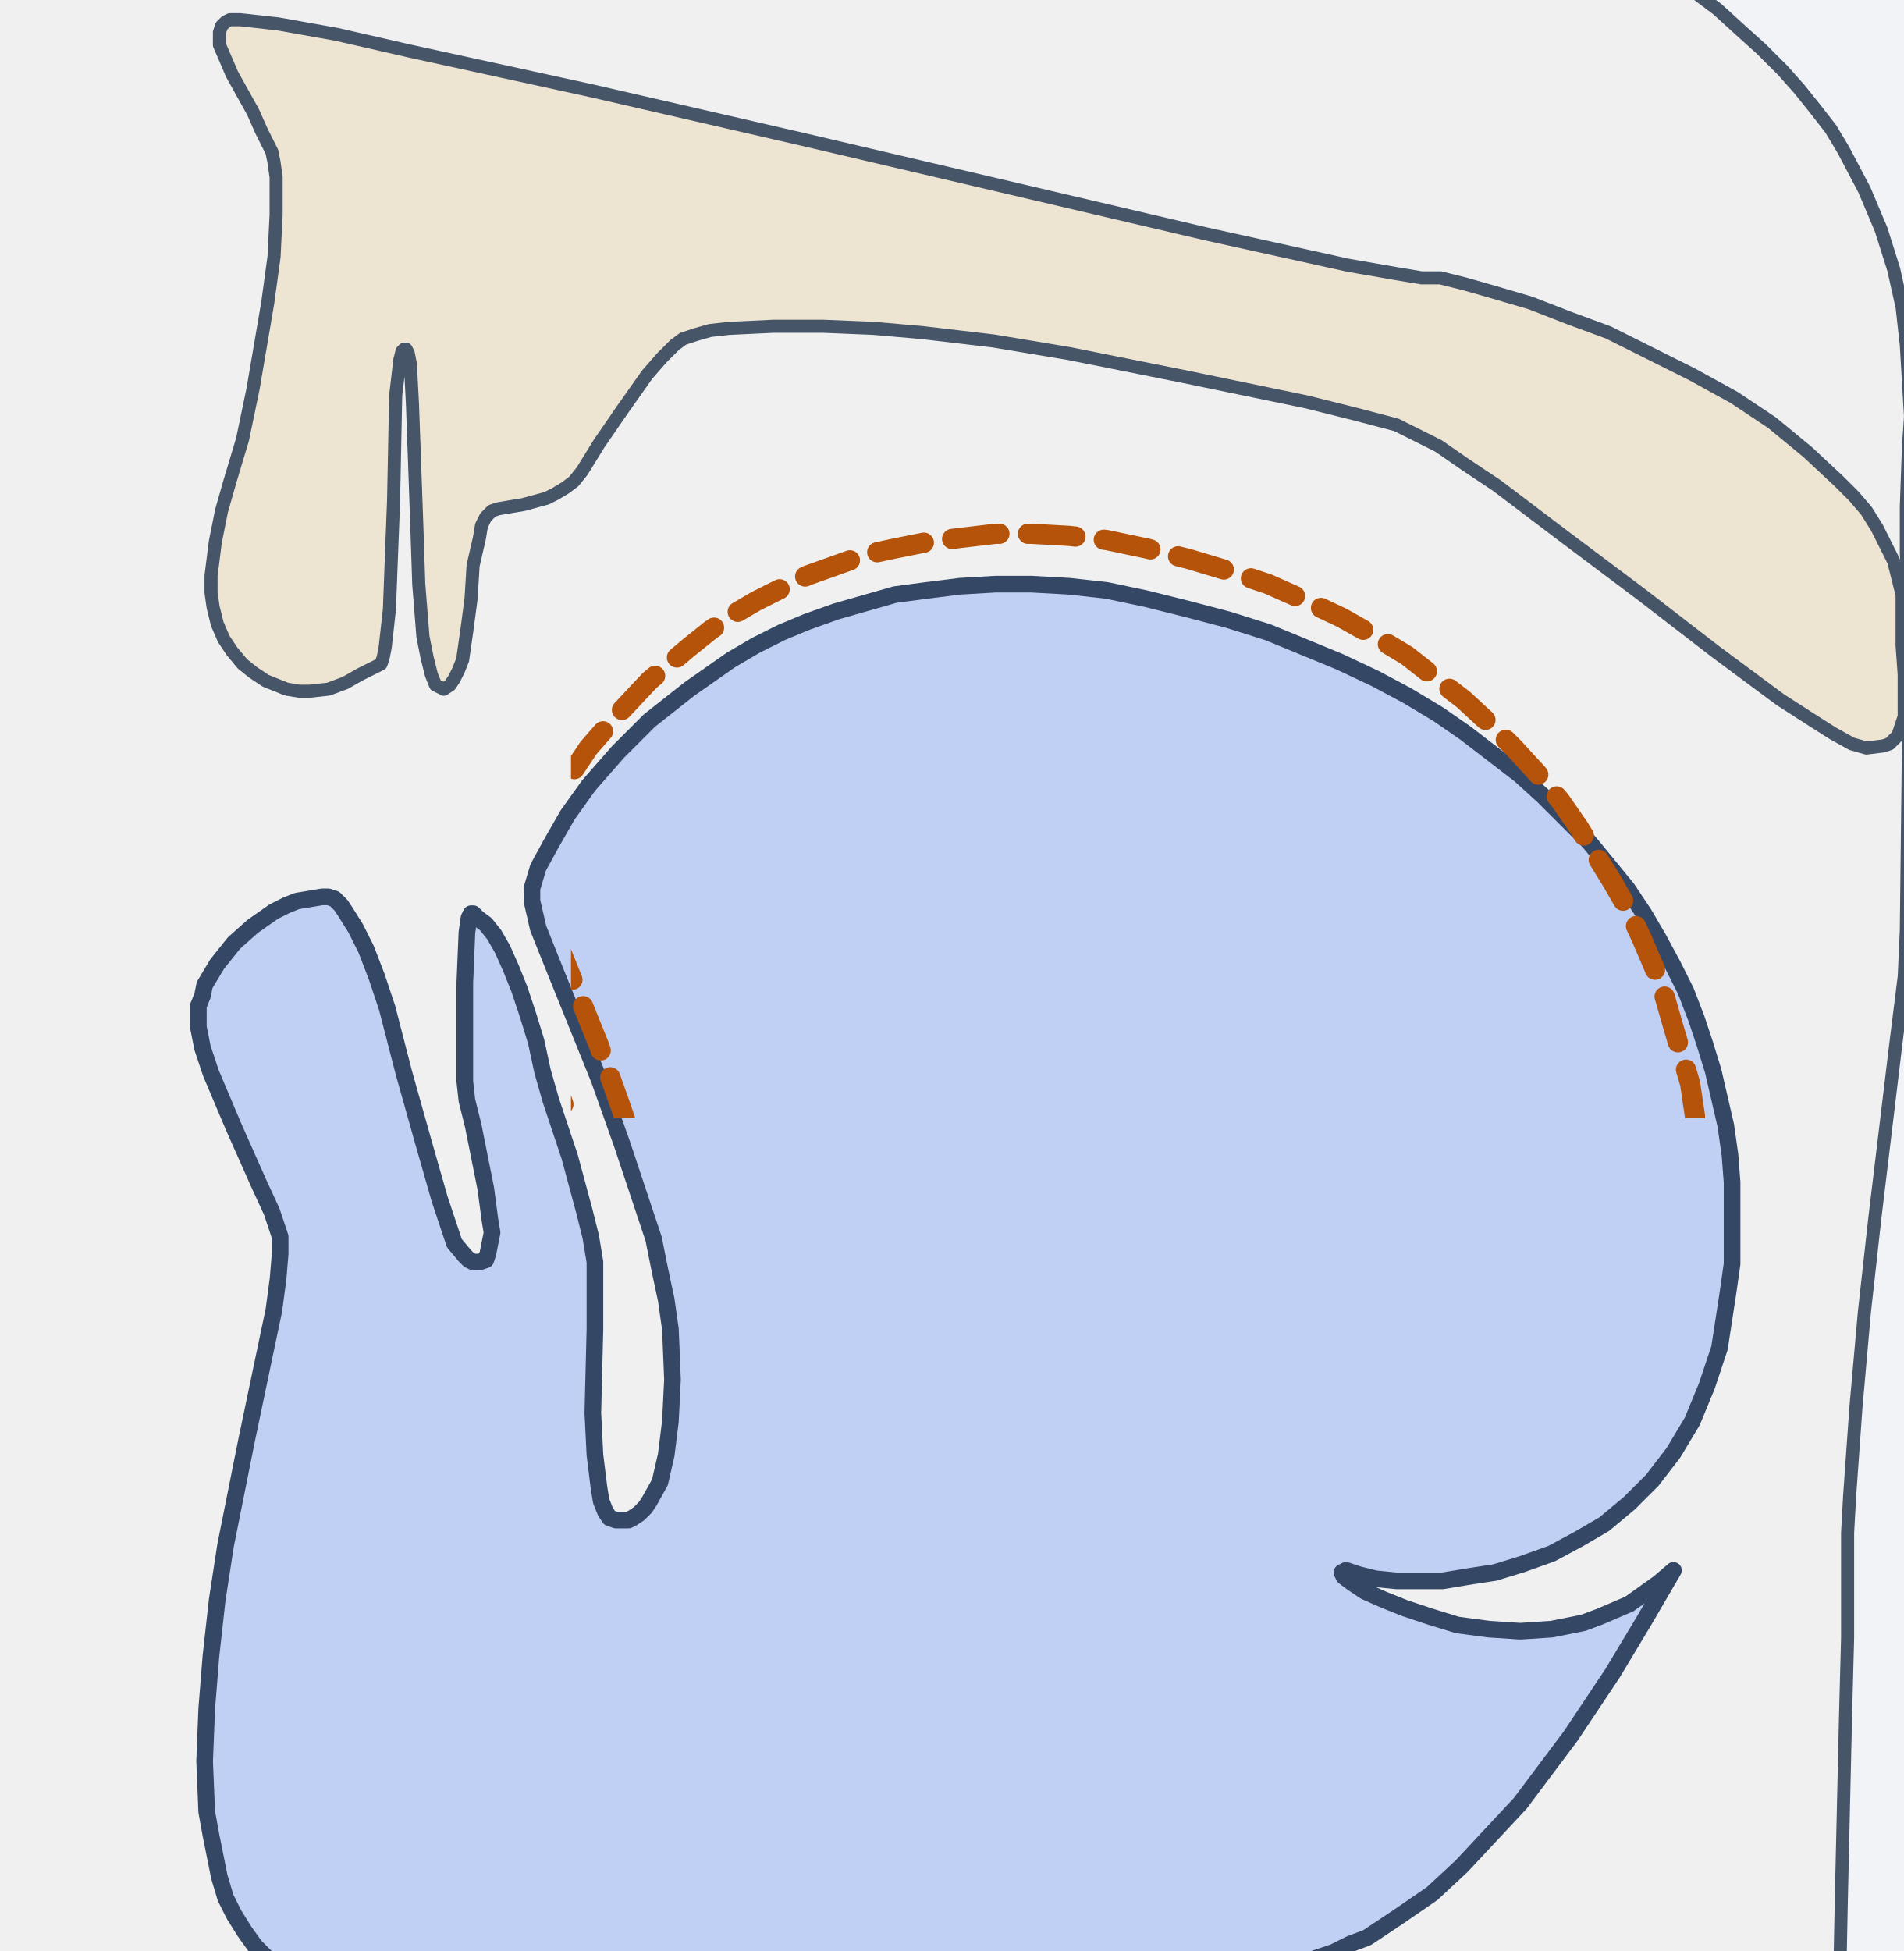
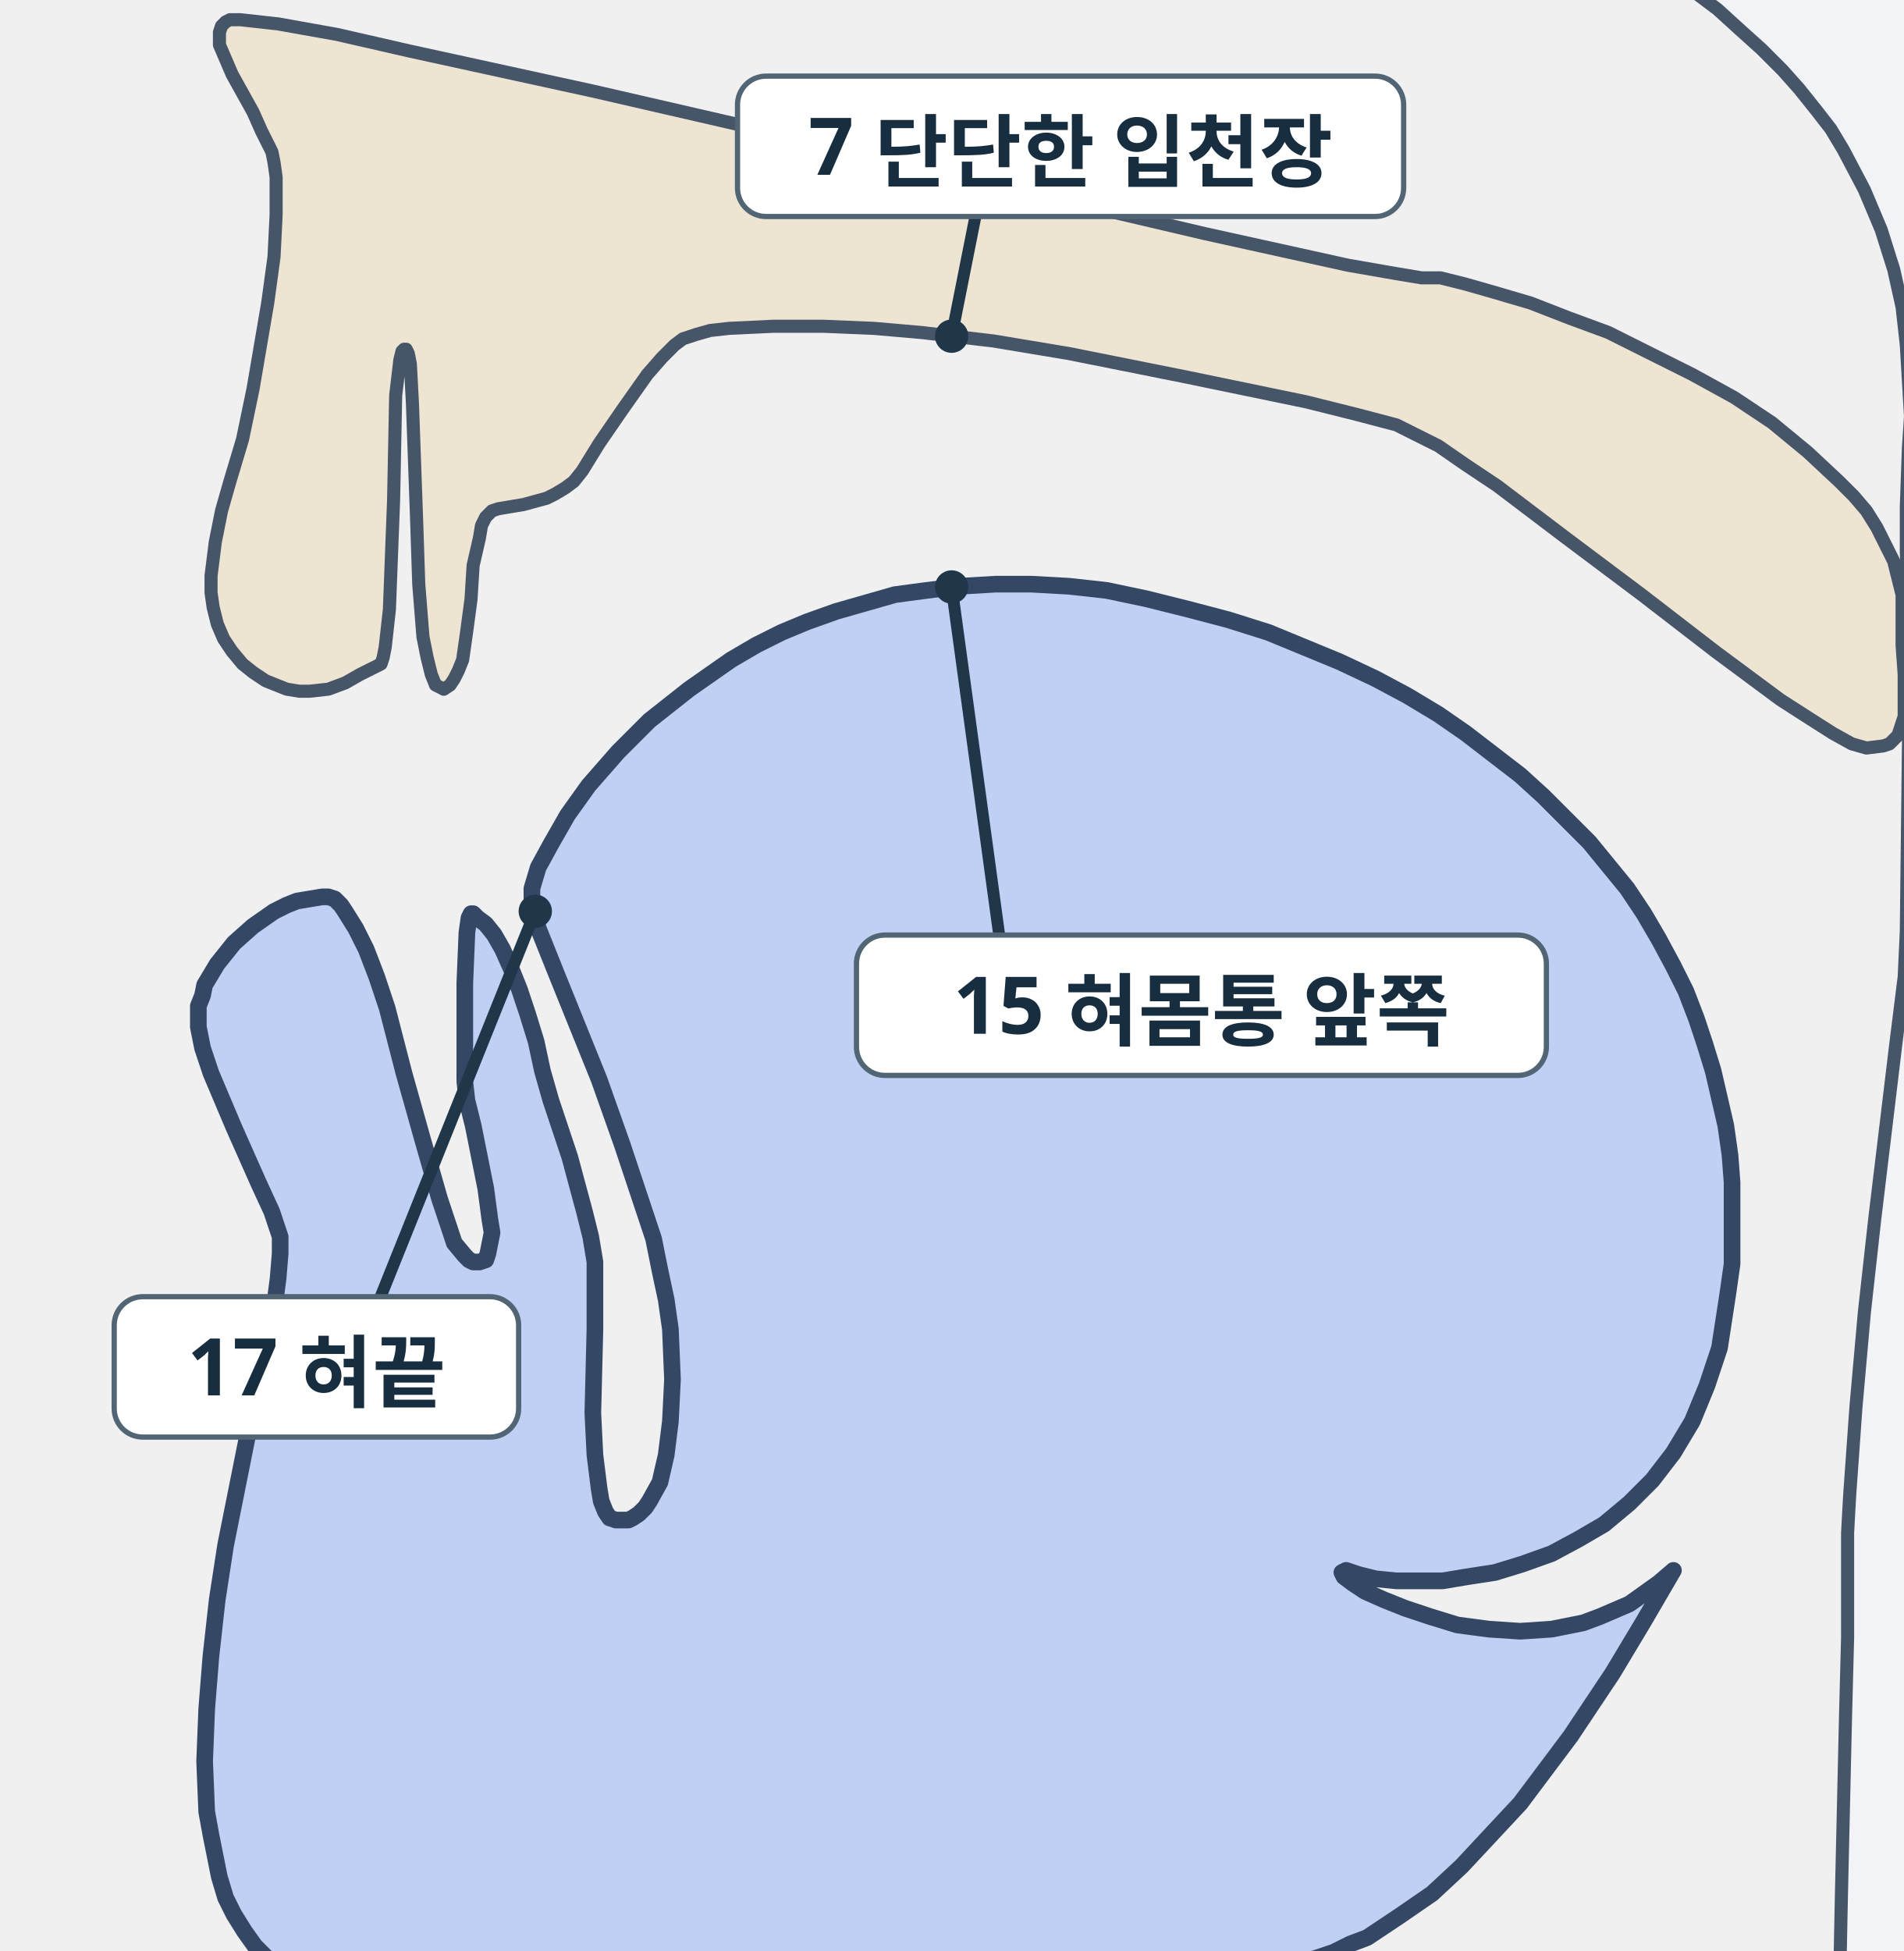
<svg xmlns="http://www.w3.org/2000/svg" width="400" height="410" viewBox="10 108 80 82" version="1.1">
-   <defs>
-     <clipPath id="comparison-region">
-       <rect x="98" y="120" width="48" height="35" />
-     </clipPath>
-   </defs>
  <g transform="translate(180 0) scale(-1 1)">
    <path id="path7" d="m 98.249,244.475 0,0 -0.176,-5.115 -0.441,-11.465 -0.177,-6.262 0,-5.644 0,-2.381 0.088,-1.94 0.176,-1.499 0.088,-0.441 0.088,-0.353 0,0 1.235,-2.469 0.794,-1.499 0.706,-1.587 0.618,-1.588 0.441,-1.499 0.088,-0.706 0,-0.618 0,-0.617 -0.176,-0.529 0,0 -0.353,-0.882 -0.441,-0.617 -0.353,-0.353 -0.441,-0.265 -0.353,-0.088 -0.353,0 -0.706,0.088 0,0 -0.176,0.088 -0.265,0.177 -0.617,0.794 -0.706,1.058 -0.882,1.323 -0.794,1.499 -0.706,1.587 -0.529,1.499 -0.441,1.499 0,0 -0.088,0.794 -0.088,1.058 -0.088,2.558 0,3.087 0.088,3.352 0.176,6.791 0,2.91 0,2.381 0,0 -0.176,9.878 -0.088,5.997 5.027,0 z" style="fill:#e4e9ef;fill-opacity:1;fill-rule:nonzero;stroke:#475569;stroke-width:0.55;stroke-linecap:round;stroke-linejoin:round;stroke-miterlimit:4;stroke-dasharray:none;stroke-opacity:1" />
    <path id="path9" d="m 88.988,244.475 0,0 1.499,-14.199 1.058,-11.994 0.441,-5.556 0.353,-4.586 0,0 0.264,-5.732 0.088,-5.292 0,-4.851 -0.088,-4.41 -0.176,-7.673 -0.088,-3.352 0,-2.91 0,0 0,-1.499 -0.088,-1.588 -0.264,-3.704 -0.353,-3.969 -0.441,-3.969 -0.882,-7.32 -0.353,-2.822 -0.088,-1.94 0,0 -0.088,-7.673 -0.088,-4.321 0.088,-2.029 0.088,-1.852 0,0 0,-0.97 0,-0.97 -0.088,-2.469 -0.088,-1.323 0.088,-1.499 0.088,-1.499 0.176,-1.587 0.353,-1.588 0.529,-1.676 0.706,-1.676 0.882,-1.676 0.529,-0.882 0.617,-0.794 0.706,-0.882 0.706,-0.794 0.882,-0.882 0.882,-0.794 0.97,-0.882 1.058,-0.794 0,0 3.792,-2.822 2.558,-2.029 1.588,-1.499 0.529,-0.529 0.441,-0.441 0.176,-0.441 0.176,-0.265 0.176,-0.617 0.176,-0.617 0.176,-0.353 0.265,-0.441 0,0 0.264,-0.529 0.176,-0.529 0.353,-1.147 0.176,-1.234 0.176,-1.323 0.265,-1.146 0.264,-1.147 0.264,-0.441 0.265,-0.441 0.353,-0.441 0.441,-0.265 0,0 1.676,-0.794 2.91,-1.058 3.704,-1.411 4.233,-1.411 4.145,-1.323 3.881,-1.058 1.764,-0.441 1.411,-0.265 1.147,-0.176 0.882,0 0,0 1.676,0.264 2.117,0.618 2.558,0.882 2.734,0.97 2.646,1.235 2.646,1.323 1.146,0.617 1.058,0.706 0.97,0.618 0.794,0.706 0,0 3.44,3.087 3.792,3.528 1.587,1.676 1.411,1.499 0.529,0.706 0.353,0.529 0.264,0.529 0.088,0.441 0,0 -0.088,0.706 -0.264,0.706 -0.353,0.706 -0.353,0.618 -0.706,0.97 -0.353,0.353 0,0 0.088,0.264 0.088,0.353 0.265,0.265 0.353,0.176 0.618,0.088 0.794,-0.088 1.146,-0.353 0,0 1.147,-0.529 0.882,-0.618 0.706,-0.617 0.529,-0.617 0.353,-0.706 0.264,-0.618 0.177,-0.618 0,-0.617 0,0 -0.088,-0.176 -0.088,-0.353 -0.617,-0.97 -2.293,-2.998 -3.175,-3.969 -3.616,-4.498 -7.144,-8.731 -2.646,-3.351 -0.794,-1.147 -0.529,-0.794 0,0 -0.264,-0.618 -0.176,-0.617 -0.088,-0.706 -0.088,-0.794 0,-1.676 0.176,-1.764 0.353,-3.881 0.088,-2.028 0,-2.029 0,0 -0.088,-0.97 -0.176,-1.058 -0.441,-1.94 -0.617,-1.852 -0.617,-1.764 -0.706,-1.411 -0.529,-1.147 -0.529,-0.97 0,0 -0.177,-0.706 -0.706,-1.94 -1.146,-2.91 -0.794,-1.852 -0.97,-1.94 -1.058,-2.205 -1.235,-2.205 -1.411,-2.381 -1.587,-2.469 -1.764,-2.558 -1.94,-2.558 -2.117,-2.558 -2.381,-2.558 -2.558,-2.469 -2.734,-2.381 -1.499,-1.147 -1.499,-1.147 -1.587,-1.147 -1.588,-1.058 -1.676,-1.058 -1.764,-0.97 -1.764,-0.97 -1.852,-0.97 -1.94,-0.794 L 108.303,4.674 106.274,3.969 104.157,3.263 102.041,2.646 99.748,2.028 97.455,1.587 95.074,1.147 92.604,0.794 90.135,0.529 87.577,0.353 84.931,0.265 82.197,0.176 79.375,0.265 76.553,0.441 73.643,0.706 70.556,1.058 l -2.999,0.529 -3.175,0.529 -3.263,0.706 0,0 -3.175,0.794 -3.175,0.794 -2.998,0.794 -2.822,0.97 -2.822,0.882 -2.646,0.97 -2.557,0.97 -2.469,1.058 -2.381,1.058 -2.205,1.058 -2.205,1.147 -2.117,1.147 -1.94,1.147 -1.94,1.235 -1.764,1.235 -1.764,1.235 -1.587,1.235 -1.587,1.323 -1.499,1.235 -1.323,1.323 -1.323,1.323 -1.323,1.323 -1.147,1.411 -1.147,1.323 -0.97,1.411 -0.97,1.323 -0.97,1.411 -0.794,1.411 -1.587,2.734 -1.235,2.822 -1.147,2.734 -0.882,2.822 -0.794,2.646 -0.529,2.646 -0.441,2.646 -0.353,2.558 -0.176,2.469 -0.088,2.293 -0.088,2.293 0.088,2.117 0.176,3.881 0.176,3.263 0.176,2.557 0,0 0.176,2.469 0.441,2.999 0.617,3.439 0.794,3.881 1.058,4.057 1.147,4.321 1.411,4.41 1.499,4.41 1.676,4.498 1.764,4.233 1.94,4.057 0.97,1.941 0.97,1.852 1.058,1.764 1.058,1.676 1.058,1.499 1.147,1.411 1.058,1.323 1.147,1.146 1.147,0.97 1.147,0.794 0,0 1.147,0.794 1.147,0.882 1.235,0.882 1.147,1.058 2.381,2.205 2.381,2.469 2.293,2.646 2.205,2.646 2.117,2.734 2.028,2.822 1.852,2.646 1.676,2.558 1.587,2.381 1.323,2.117 1.852,3.351 0.529,1.058 0.264,0.618 0,0 0.177,0.441 0.264,0.618 0.794,1.764 1.058,2.293 0.529,1.411 0.529,1.411 0.441,1.587 0.441,1.676 0.353,1.852 0.265,1.852 0.088,1.852 -0.088,2.028 -0.176,2.029 -0.441,2.117 0,0 -1.323,5.556 -1.676,7.761 -3.881,18.256 -4.763,23.107 45.156,0 z" style="fill:#f1f3f6;fill-opacity:1;fill-rule:nonzero;stroke:#475569;stroke-width:0.55;stroke-linecap:round;stroke-linejoin:round;stroke-miterlimit:4;stroke-dasharray:none;stroke-opacity:1" />
    <path id="path11" d="m 112.095,205.052 0,0 -0.265,-0.088 -0.353,0 -0.706,0.088 -0.794,0.177 -0.794,0.176 -0.882,0.265 -0.794,0.176 -0.794,0 -0.353,-0.088 -0.353,-0.088 0,0 -0.706,-0.176 -0.617,-0.088 -0.618,0.088 -0.618,0.088 -1.146,0.176 -0.618,0 -0.529,-0.088 0,0 1.146,-0.529 0.794,-0.353 0.794,-0.264 0.882,-0.265 0.794,-0.088 0.882,0 0.353,0.088 0.353,0.088 0,0 0.264,0.088 0.353,0.088 0.706,-0.088 0.706,-0.088 0.794,-0.264 0.882,-0.176 0.794,-0.176 0.706,-0.088 0.706,0.088 0,0 0.617,0.088 0.706,0 0.618,0 0.618,-0.177 1.146,-0.176 0.529,-0.088 0.353,0.088 0,0 -1.058,0.529 -1.587,0.706 -0.794,0.265 -0.794,0.176 -0.706,0 -0.353,0 -0.264,-0.088 0,0 z" style="fill:none;stroke:#475569;stroke-width:0.65;stroke-linecap:round;stroke-linejoin:round;stroke-miterlimit:4;stroke-dasharray:none;stroke-opacity:1" />
    <path id="path13" d="m 151.342,136.966 0,0 0.176,-0.088 0.176,-0.088 0.176,-0.441 0.176,-0.706 0.176,-0.882 0.176,-2.205 0.088,-2.646 0.177,-4.939 0.088,-1.676 0.088,-0.441 0.088,-0.176 0,0 0.088,0 0.088,0.088 0.088,0.353 0.177,1.499 0.088,4.41 0.176,4.586 0.176,1.587 0.088,0.441 0.088,0.264 0,0 0.882,0.441 0.618,0.353 0.706,0.264 0.794,0.088 0.441,0 0.529,-0.088 0.441,-0.176 0.441,-0.177 0.529,-0.353 0.441,-0.353 0,0 0.441,-0.529 0.353,-0.529 0.265,-0.617 0.176,-0.706 0.088,-0.617 0,-0.706 -0.177,-1.411 -0.264,-1.323 -0.353,-1.235 -0.529,-1.764 0,0 -0.441,-2.117 -0.618,-3.616 -0.265,-1.94 -0.088,-1.764 0,-1.588 0.088,-0.617 0.088,-0.441 0,0 0.441,-0.882 0.353,-0.794 0.882,-1.587 0.265,-0.618 0.265,-0.617 0,-0.529 -0.088,-0.265 -0.176,-0.176 0,0 -0.176,-0.088 -0.441,0 -1.587,0.176 -2.469,0.441 -3.087,0.706 -7.673,1.676 -8.819,2.029 -16.933,3.969 -5.997,1.323 -2.028,0.353 -1.058,0.176 0,0 -0.794,0 -1.058,0.265 -1.234,0.353 -1.499,0.441 -1.587,0.618 -1.676,0.618 -1.764,0.882 -1.764,0.882 -1.764,0.97 -1.587,1.058 -1.499,1.235 -1.323,1.235 -0.618,0.617 -0.529,0.618 -0.441,0.706 -0.353,0.706 -0.353,0.706 -0.176,0.706 -0.177,0.706 0,0.794 0,0 0,1.323 -0.088,1.235 0,0.97 0,0.794 0.176,0.529 0.088,0.265 0.176,0.176 0.177,0.177 0.264,0.088 0.706,0.088 0,0 0.617,-0.176 0.794,-0.441 0.97,-0.617 1.235,-0.794 2.734,-2.028 3.087,-2.381 3.175,-2.381 2.911,-2.205 1.323,-0.882 1.147,-0.794 1.058,-0.529 0.706,-0.353 0,0 1.676,-0.441 2.117,-0.529 5.116,-1.058 4.851,-0.97 3.175,-0.529 0,0 2.999,-0.353 2.029,-0.177 2.117,-0.088 2.117,0 1.852,0.088 0.794,0.088 0.618,0.176 0.529,0.176 0.353,0.264 0,0 0.529,0.529 0.618,0.706 1.058,1.499 0.97,1.411 0.706,1.146 0,0 0.353,0.441 0.353,0.264 0.441,0.265 0.353,0.176 0.97,0.264 1.058,0.177 0,0 0.264,0.088 0.265,0.265 0.176,0.353 0.088,0.529 0.264,1.147 0.088,1.411 0.176,1.323 0.177,1.235 0.176,0.441 0.177,0.353 0.176,0.265 0.265,0.176 0,0 z" style="fill:#eee4d2;fill-opacity:1;fill-rule:nonzero;stroke:#475569;stroke-width:0.55;stroke-linecap:round;stroke-linejoin:round;stroke-miterlimit:4;stroke-dasharray:none;stroke-opacity:1" />
    <path id="path15" d="m 122.237,244.475 0,0 1.235,-7.673 0.97,-6.173 0.353,-2.558 0.176,-1.94 0,0 0,-1.587 0,-1.764 -0.264,-3.439 -0.088,-1.588 0,-1.411 0.088,-1.146 0.088,-0.441 0.176,-0.353 0,0 0.353,-0.618 0.353,-0.794 0.794,-1.941 0.706,-1.94 0.441,-0.882 0.353,-0.794 0,0 0.353,-0.794 0.264,-0.97 0.529,-2.381 0.353,-1.323 0.441,-1.147 0.265,-0.529 0.265,-0.441 0.353,-0.441 0.353,-0.353 0,0 0.706,-0.353 1.058,-0.353 1.411,-0.353 1.676,-0.353 4.057,-0.794 4.674,-1.058 2.381,-0.529 2.293,-0.617 2.293,-0.706 2.117,-0.794 1.94,-0.882 0.882,-0.441 0.794,-0.441 0.706,-0.529 0.618,-0.529 0.529,-0.529 0.441,-0.618 0,0 0.441,-0.706 0.353,-0.706 0.265,-0.882 0.176,-0.882 0.177,-0.882 0.176,-0.97 0.088,-2.117 -0.088,-2.205 -0.176,-2.205 -0.265,-2.381 -0.353,-2.293 -0.882,-4.409 -0.794,-3.792 -0.353,-1.676 -0.176,-1.323 -0.088,-1.058 0,-0.706 0,0 0.353,-1.058 0.529,-1.147 1.058,-2.381 0.97,-2.293 0.353,-1.058 0.176,-0.882 0,0 0,-0.441 0,-0.441 -0.176,-0.441 -0.088,-0.441 -0.529,-0.882 -0.706,-0.882 -0.794,-0.706 -0.882,-0.617 -0.529,-0.265 -0.441,-0.176 -0.529,-0.088 -0.529,-0.088 0,0 -0.264,0 -0.265,0.088 -0.265,0.265 -0.176,0.265 -0.441,0.706 -0.441,0.882 -0.441,1.147 -0.441,1.323 -0.706,2.734 -0.794,2.822 -0.706,2.469 -0.353,1.058 -0.264,0.794 -0.441,0.529 -0.176,0.176 -0.176,0.088 0,0 -0.264,0 -0.265,-0.088 -0.088,-0.264 -0.088,-0.441 -0.088,-0.441 0.088,-0.529 0.176,-1.323 0.529,-2.646 0.264,-1.058 0.088,-0.794 0,0 0,-4.145 -0.088,-2.117 -0.088,-0.617 -0.088,-0.176 -0.088,0 0,0 -0.176,0.176 -0.353,0.264 -0.353,0.441 -0.353,0.617 -0.353,0.794 -0.353,0.882 -0.353,1.058 -0.353,1.146 0,0 -0.265,1.235 -0.353,1.234 -0.794,2.381 -0.618,2.293 -0.264,1.058 -0.176,1.058 0,0 0,1.235 0,1.587 0.088,3.528 -0.088,1.764 -0.176,1.411 -0.088,0.529 -0.176,0.441 -0.177,0.265 -0.264,0.088 0,0 -0.264,0 -0.265,0 -0.176,-0.088 -0.264,-0.176 -0.265,-0.264 -0.176,-0.265 -0.441,-0.794 -0.264,-1.147 -0.176,-1.411 -0.088,-1.764 0.088,-2.117 0,0 0.176,-1.235 0.264,-1.235 0.265,-1.323 0.441,-1.323 0.882,-2.646 0.97,-2.734 1.852,-4.586 0.706,-1.764 0.264,-1.147 0,0 0,-0.529 -0.264,-0.882 -0.529,-0.97 -0.706,-1.235 -0.882,-1.234 -1.235,-1.411 -1.323,-1.323 -1.676,-1.323 -0.882,-0.617 -0.882,-0.617 -1.058,-0.618 -1.058,-0.529 -1.058,-0.441 -1.235,-0.441 -1.234,-0.353 -1.235,-0.353 -1.323,-0.176 -1.411,-0.176 -1.499,-0.088 -1.499,0 -1.587,0.088 -1.587,0.176 -1.676,0.353 -1.764,0.441 0,0 -1.676,0.441 -1.676,0.529 -1.499,0.617 -1.499,0.618 -1.499,0.706 -1.323,0.706 -1.323,0.794 -1.147,0.794 -1.146,0.882 -1.146,0.882 -0.97,0.882 -0.97,0.97 -0.97,0.97 -0.794,0.97 -0.794,0.97 -0.706,1.058 -0.618,1.058 -0.617,1.146 -0.529,1.058 -0.441,1.147 -0.353,1.058 -0.353,1.147 -0.265,1.146 -0.265,1.146 -0.176,1.235 -0.088,1.146 0,1.146 0,1.147 0,1.147 0.176,1.234 0.176,1.147 0.176,1.147 0,0 0.265,0.794 0.264,0.794 0.617,1.499 0.794,1.323 0.882,1.147 0.97,0.97 1.058,0.882 1.058,0.617 1.146,0.617 1.235,0.441 1.147,0.353 1.146,0.176 1.058,0.176 1.058,0 0.882,0 0.882,-0.088 0.706,-0.176 0,0 0.529,-0.177 0.176,0.088 0,0 -0.088,0.176 -0.353,0.265 -0.529,0.353 -0.794,0.353 -0.882,0.353 -1.058,0.353 -1.147,0.353 -1.323,0.176 -1.323,0.088 -1.323,-0.088 -1.323,-0.264 -0.706,-0.264 -0.617,-0.265 -0.617,-0.265 -0.618,-0.441 -0.618,-0.441 -0.617,-0.529 0,0 1.235,2.117 1.323,2.205 1.764,2.646 1.058,1.411 1.058,1.411 1.234,1.323 1.235,1.323 1.234,1.147 1.411,0.97 1.323,0.882 0.706,0.265 0.706,0.353 0,0 1.323,0.441 1.146,0.618 0.97,0.529 0.882,0.618 0.618,0.618 0.529,0.706 0.441,0.617 0.353,0.706 0.176,0.617 0.177,0.706 0.176,1.235 0,1.234 -0.088,1.147 0,0 0,0.529 -0.176,0.618 -0.176,0.617 -0.353,0.617 -0.706,1.323 -0.97,1.499 -0.882,1.588 -0.882,1.676 -0.353,0.794 -0.353,0.882 -0.264,0.97 -0.176,0.882 0,0 -0.441,2.734 -0.794,4.057 -2.293,10.407 -2.293,9.878 -0.882,3.616 -0.529,1.94 14.111,0 z" style="fill:#c0d0f5;stroke:#344866;stroke-width:0.7;stroke-linejoin:round;stroke-linecap:round" />
-     <path id="comparison-outline" d="m 122.237,244.475 0,0 1.235,-7.673 0.97,-6.173 0.353,-2.558 0.176,-1.94 0,0 0,-1.587 0,-1.764 -0.264,-3.439 -0.088,-1.588 0,-1.411 0.088,-1.146 0.088,-0.441 0.176,-0.353 0,0 0.353,-0.618 0.353,-0.794 0.794,-1.941 0.706,-1.94 0.441,-0.882 0.353,-0.794 0,0 0.353,-0.794 0.264,-0.97 0.529,-2.381 0.353,-1.323 0.441,-1.147 0.265,-0.529 0.265,-0.441 0.353,-0.441 0.353,-0.353 0,0 0.706,-0.353 1.058,-0.441 3.087,-0.882 4.057,-0.97 4.674,-1.323 2.381,-0.706 2.293,-0.706 2.293,-0.794 2.117,-0.882 1.94,-0.97 1.676,-1.058 0.706,-0.529 0.618,-0.529 0.529,-0.529 0.441,-0.618 0,0 0.441,-0.706 0.353,-0.706 0.265,-0.882 0.176,-0.882 0.177,-0.882 0.176,-0.97 0.088,-2.117 -0.088,-2.205 -0.176,-2.205 -0.265,-2.381 -0.353,-2.293 -0.882,-4.409 -0.794,-3.793 -0.353,-1.676 -0.176,-1.323 -0.088,-1.058 0,-0.706 0,0 0.353,-1.058 0.529,-1.147 1.058,-2.381 0.97,-2.293 0.353,-1.058 0.176,-0.882 0,0 0,-0.441 0,-0.441 -0.176,-0.441 -0.088,-0.441 -0.529,-0.882 -0.706,-0.882 -0.794,-0.706 -0.882,-0.617 -0.529,-0.265 -0.441,-0.176 -0.529,-0.088 -0.529,-0.088 0,0 -0.264,0 -0.265,0.088 -0.265,0.265 -0.176,0.265 -0.441,0.706 -0.441,0.882 -0.441,1.147 -0.441,1.323 -0.706,2.734 -0.794,2.822 -0.706,2.469 -0.353,1.058 -0.264,0.794 -0.441,0.529 -0.176,0.176 -0.176,0.088 0,0 -0.264,0 -0.265,-0.088 -0.088,-0.264 -0.088,-0.441 -0.088,-0.441 0.088,-0.529 0.176,-1.323 0.529,-2.646 0.264,-1.058 0.088,-0.794 0,0 0,-4.145 -0.088,-2.117 -0.088,-0.617 -0.088,-0.176 -0.088,0 0,0 -0.176,0.176 -0.353,0.264 -0.353,0.441 -0.353,0.617 -0.353,0.794 -0.353,0.882 -0.353,1.058 -0.353,1.146 0,0 -0.265,1.235 -0.353,1.234 -0.794,2.381 -0.618,2.293 -0.264,1.058 -0.176,1.058 0,0 0,1.235 0,1.587 0.088,3.528 -0.088,1.764 -0.176,1.411 -0.088,0.529 -0.176,0.441 -0.177,0.265 -0.264,0.088 0,0 -0.264,0 -0.265,0 -0.176,-0.088 -0.264,-0.176 -0.265,-0.264 -0.176,-0.265 -0.441,-0.794 -0.264,-1.147 -0.176,-1.411 -0.088,-1.764 0.088,-2.117 0,0 0.176,-1.235 0.264,-1.235 0.265,-1.323 0.441,-1.323 0.882,-2.646 0.97,-2.734 1.852,-4.586 0.706,-1.764 0.264,-1.147 0,0 0,-0.617 -0.264,-0.794 -0.529,-1.058 -0.706,-1.235 -0.882,-1.323 -1.235,-1.411 -1.323,-1.411 -1.676,-1.411 -0.882,-0.706 -0.882,-0.617 -1.058,-0.617 -1.058,-0.529 -1.058,-0.529 -1.235,-0.441 -1.234,-0.441 -1.235,-0.264 -1.323,-0.264 -1.411,-0.177 -1.499,-0.176 -1.499,0 -1.587,0.088 -1.587,0.176 -1.676,0.353 -1.764,0.441 0,0 -1.764,0.529 -1.587,0.529 -1.588,0.706 -1.499,0.706 -1.411,0.794 -1.323,0.794 -1.234,0.97 -1.147,0.882 -1.147,1.058 -0.97,0.97 -0.97,1.058 -0.97,1.147 -0.794,1.147 -0.706,1.146 -0.706,1.146 -0.706,1.235 -0.529,1.146 -0.529,1.235 -0.441,1.235 -0.353,1.235 -0.706,2.381 -0.353,2.381 -0.264,2.293 0,2.205 0.176,2.028 0.265,1.852 0,0 0.265,0.794 0.264,0.794 0.617,1.499 0.794,1.323 0.882,1.147 0.97,0.97 1.058,0.882 1.058,0.617 1.146,0.617 1.235,0.441 1.147,0.353 1.146,0.176 1.058,0.176 1.058,0 0.882,0 0.882,-0.088 0.706,-0.176 0,0 0.529,-0.177 0.176,0.088 0,0 -0.088,0.176 -0.353,0.265 -0.529,0.353 -0.794,0.353 -0.882,0.353 -1.058,0.353 -1.147,0.353 -1.323,0.176 -1.323,0.088 -1.323,-0.088 -1.323,-0.264 -0.706,-0.264 -0.617,-0.265 -0.617,-0.265 -0.618,-0.441 -0.618,-0.441 -0.617,-0.529 0,0 1.235,2.117 1.323,2.205 1.764,2.646 1.058,1.411 1.058,1.411 1.234,1.323 1.235,1.323 1.234,1.147 1.411,0.97 1.323,0.882 0.706,0.265 0.706,0.353 0,0 1.323,0.529 1.146,0.529 0.882,0.617 0.794,0.617 0.529,0.618 0.441,0.706 0.353,0.706 0.264,0.706 0.088,0.618 0.088,0.706 -0.088,1.411 -0.088,1.234 -0.088,1.147 0,0 0,0.529 -0.176,0.618 -0.176,0.617 -0.353,0.617 -0.706,1.323 -0.97,1.499 -0.882,1.588 -0.882,1.676 -0.353,0.794 -0.353,0.882 -0.264,0.97 -0.176,0.882 0,0 -0.441,2.734 -0.794,4.057 -2.293,10.407 -2.293,9.878 -0.882,3.616 -0.529,1.94 14.111,0 z" style="fill:none;stroke:#b45309;stroke-width:0.85;stroke-dasharray:2 1.2;stroke-linecap:round;stroke-linejoin:round" clip-path="url(#comparison-region)" />
+   </g>
+   <g font-family="system-ui, sans-serif" font-size="3.35" font-weight="600" fill="#172d40">
+     <g>
+       <path d="M 51 117.1 L 50 122.13" fill="none" stroke="#20374a" stroke-width=".5" />
+       <circle cx="50" cy="122.13" r=".70" fill="#20374a" />
+       <rect x="41" y="111.2" width="28" height="5.9" rx="1.2" fill="#fff" stroke="#526575" stroke-width=".22" />
+       <text x="55.00" y="115.35" text-anchor="middle">7 단단한 입천장</text>
+     </g>
+     <g>
+       <path d="M 52 147.3 L 50 132.67" fill="none" stroke="#20374a" stroke-width=".5" />
+       <circle cx="50" cy="132.67" r=".70" fill="#20374a" />
+       <rect x="46" y="147.3" width="29" height="5.9" rx="1.2" fill="#fff" stroke="#526575" stroke-width=".22" />
+       <text x="60.50" y="151.45" text-anchor="middle">15 혀몸통 앞쪽</text>
+     </g>
+     <g>
+       <path d="M 26 162.5 L 32.5 146.3" fill="none" stroke="#20374a" stroke-width=".5" />
+       <circle cx="32.5" cy="146.3" r=".70" fill="#20374a" />
+       <rect x="14.8" y="162.5" width="17" height="5.9" rx="1.2" fill="#fff" stroke="#526575" stroke-width=".22" />
+       <text x="23.30" y="166.65" text-anchor="middle">17 혀끝</text>
+     </g>
  </g>
</svg>
